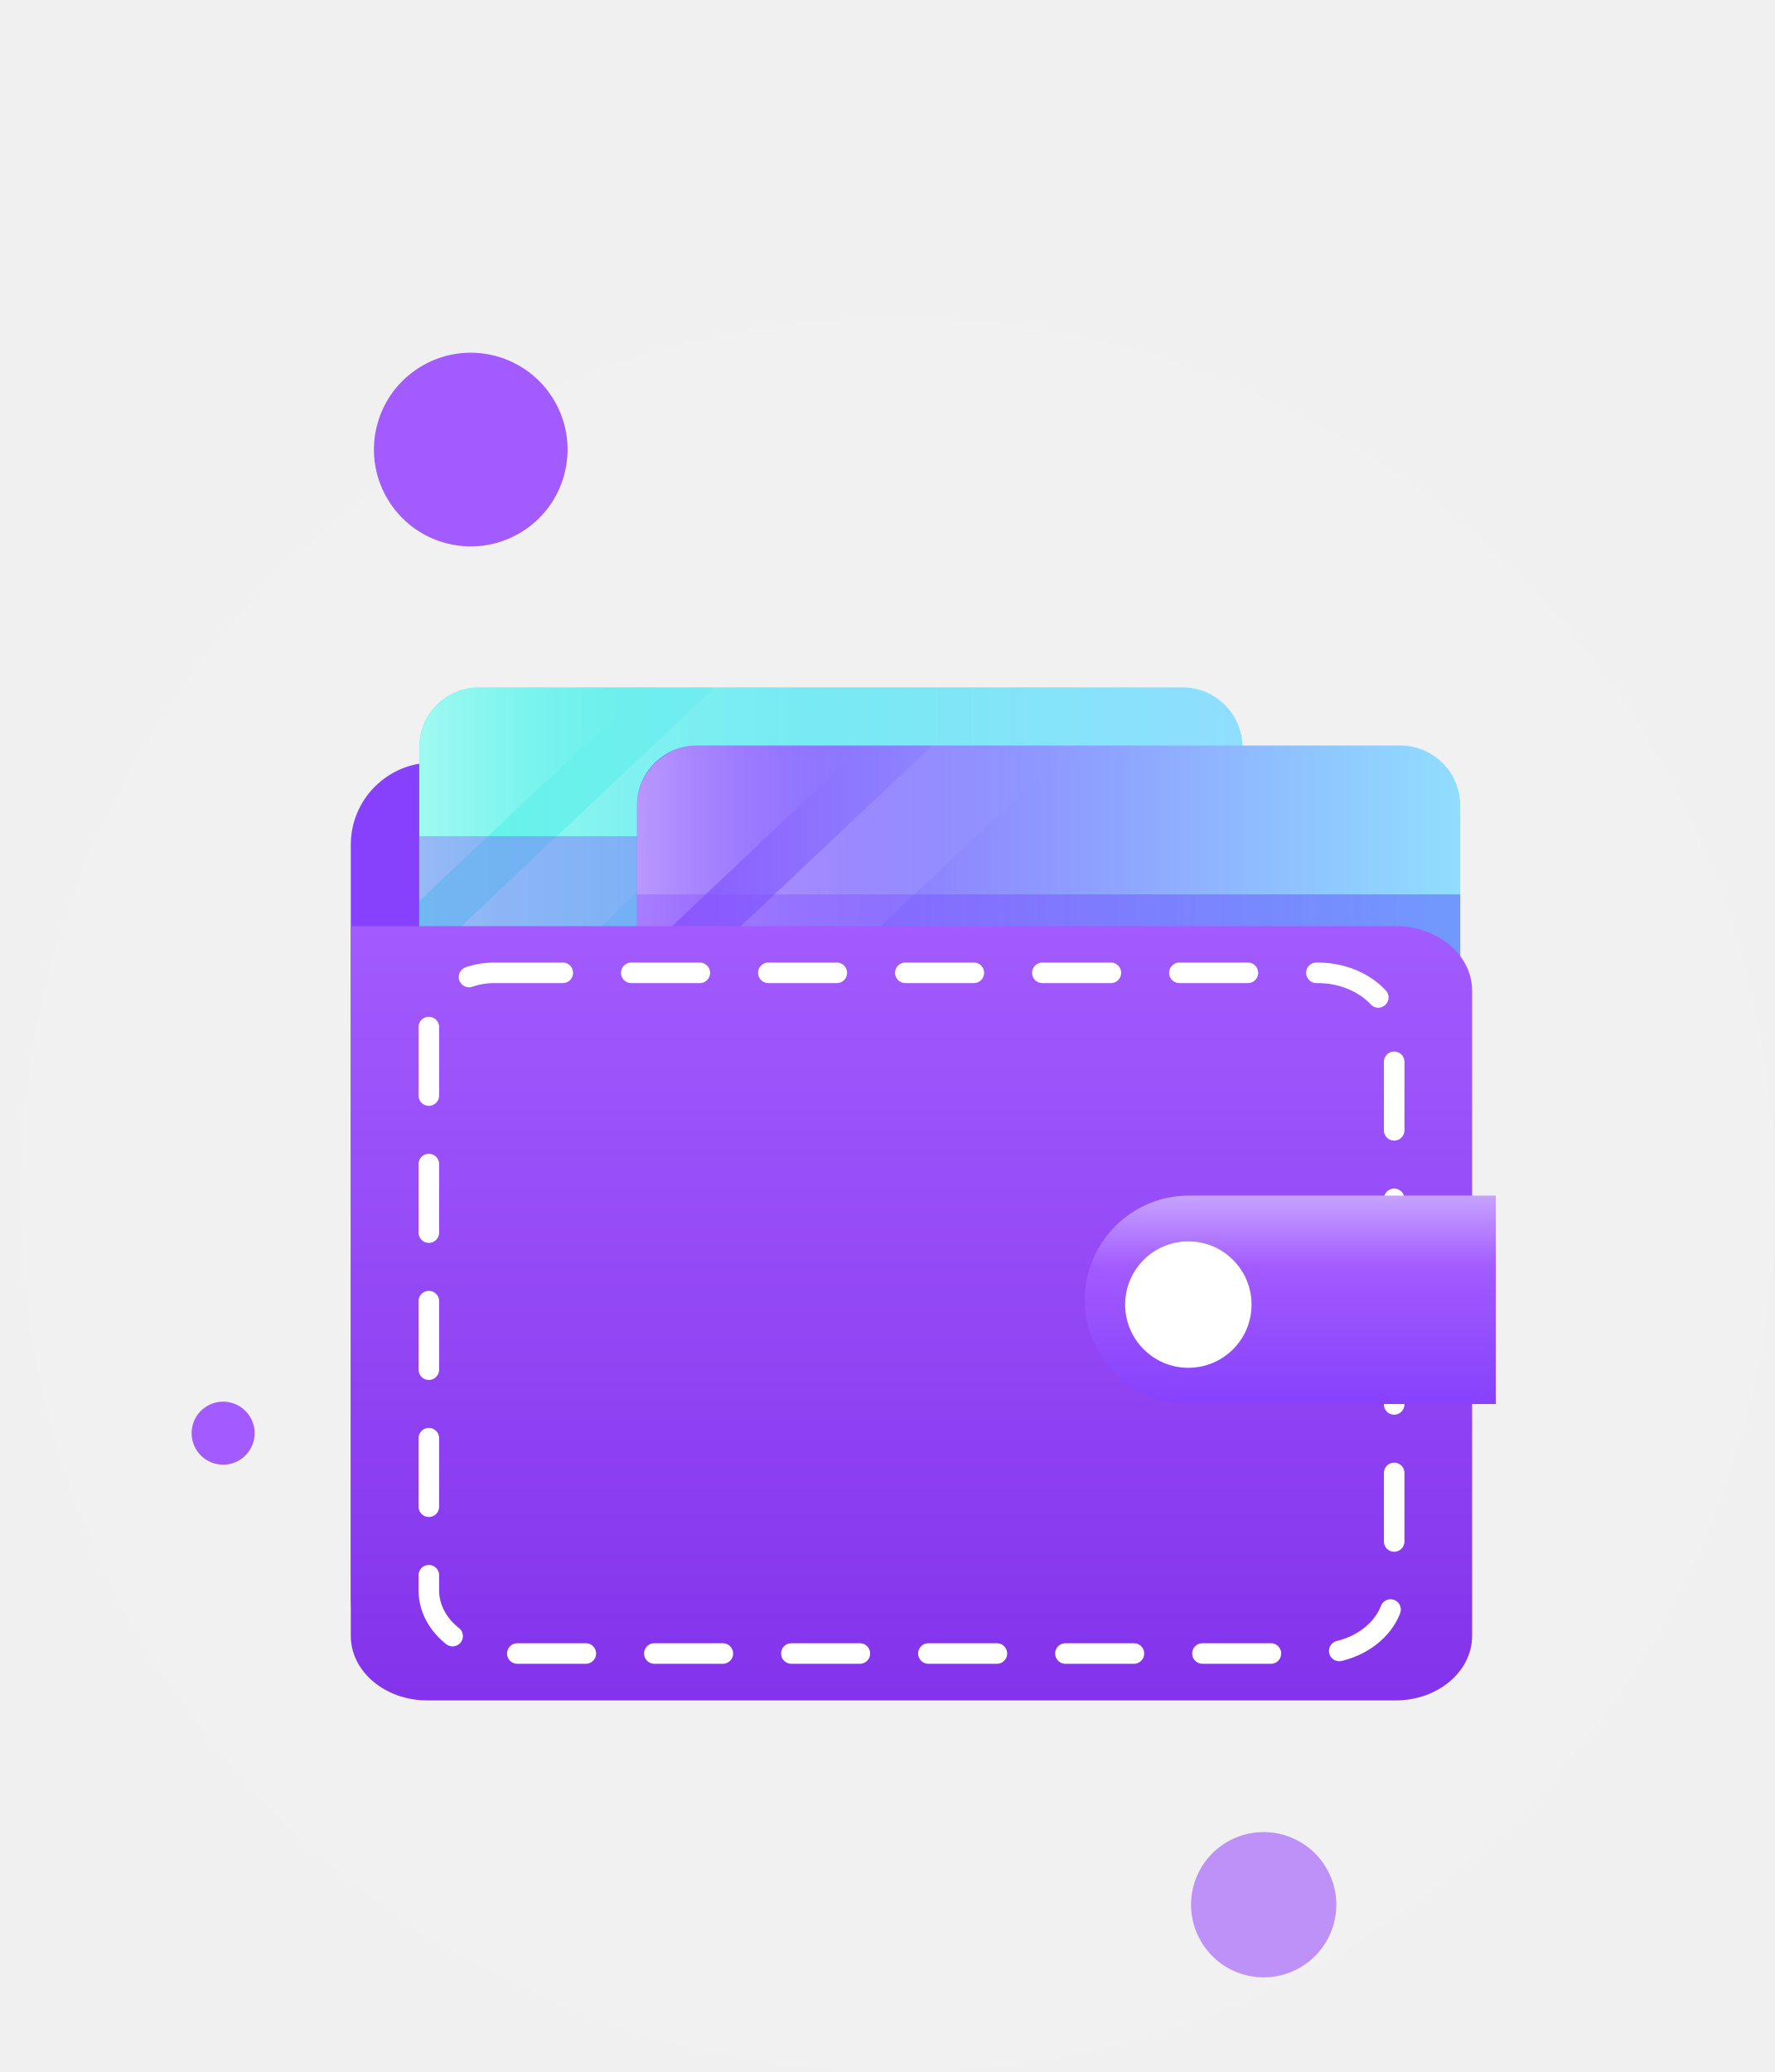
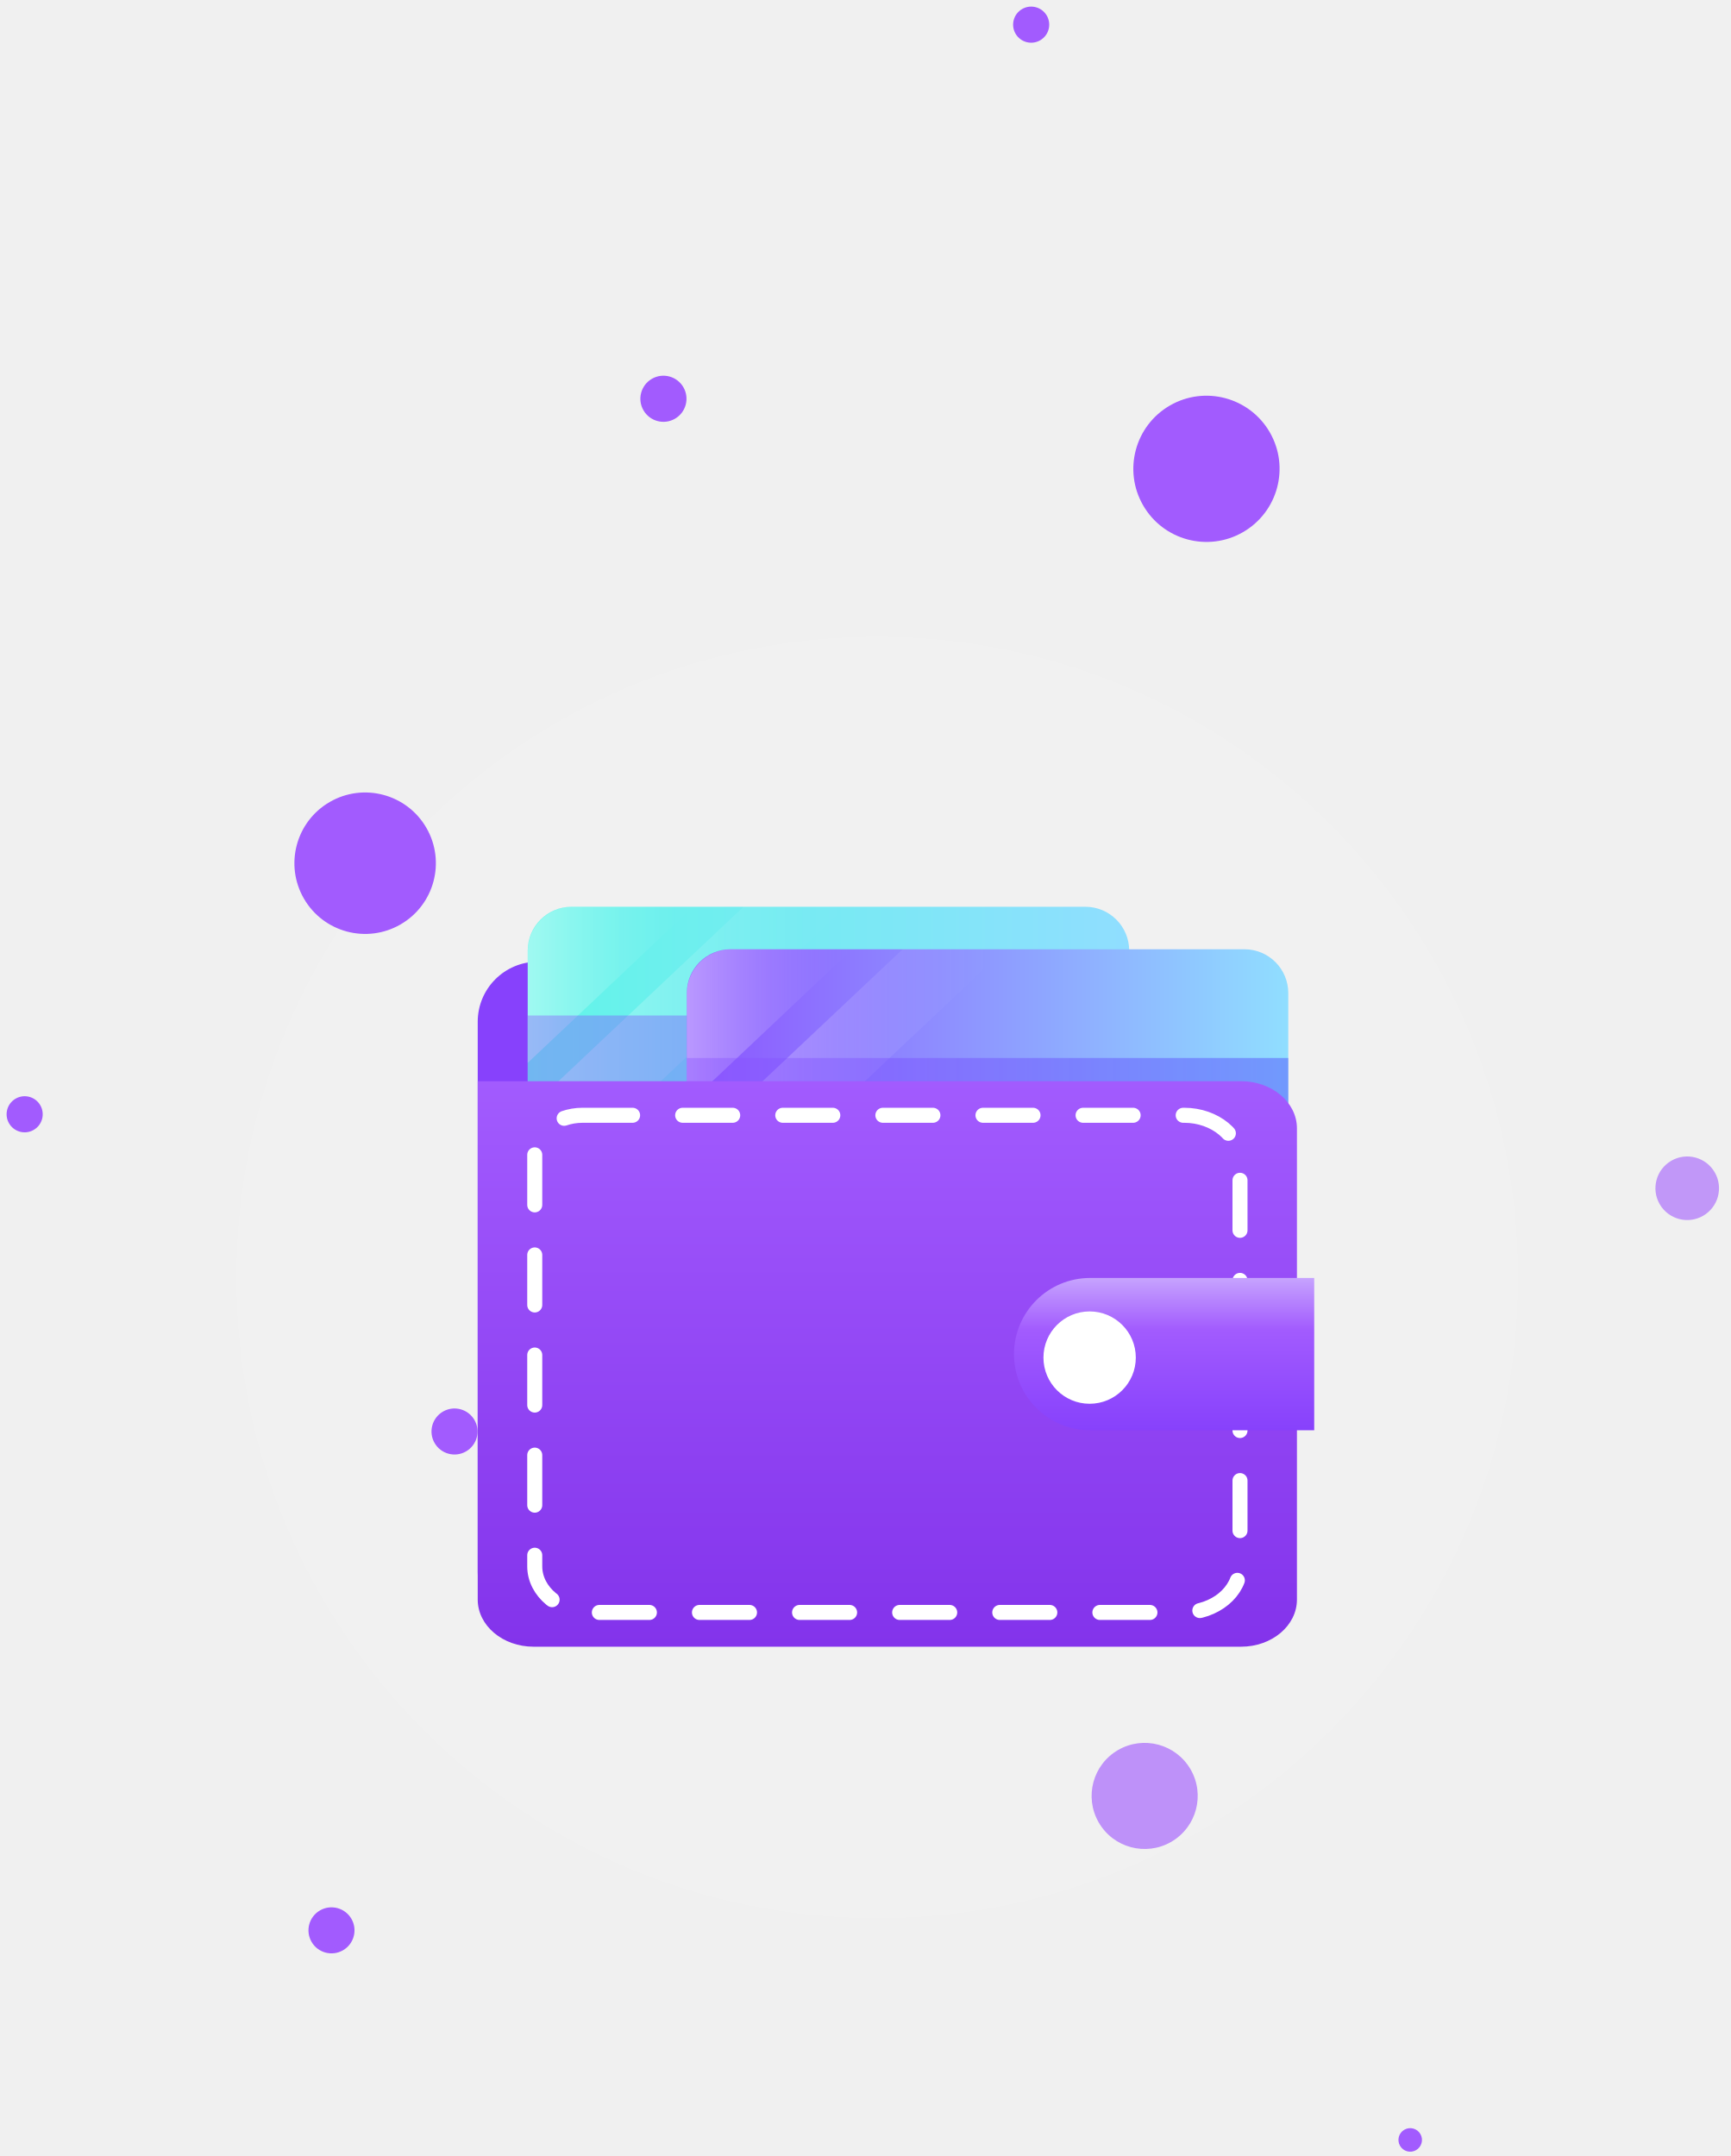
- <svg xmlns="http://www.w3.org/2000/svg" xmlns:xlink="http://www.w3.org/1999/xlink" width="259.016" height="302.381" viewBox="0 0 259.016 302.381">
+ <svg xmlns="http://www.w3.org/2000/svg" xmlns:xlink="http://www.w3.org/1999/xlink" width="345.756" height="430.776" viewBox="0 0 345.756 430.776">
  <defs>
    <linearGradient id="linear-gradient" y1="0.5" x2="1" y2="0.5" gradientUnits="objectBoundingBox">
      <stop offset="0" stop-color="#61f5e8" />
      <stop offset="1" stop-color="#90deff" />
    </linearGradient>
    <linearGradient id="linear-gradient-2" y1="0.5" x2="1" y2="0.5" gradientUnits="objectBoundingBox">
      <stop offset="0" stop-color="#fff" />
      <stop offset="0.01" stop-color="#fff" stop-opacity="0.98" />
      <stop offset="0.18" stop-color="#fff" stop-opacity="0.729" />
      <stop offset="0.34" stop-color="#fff" stop-opacity="0.51" />
      <stop offset="0.49" stop-color="#fff" stop-opacity="0.322" />
      <stop offset="0.64" stop-color="#fff" stop-opacity="0.18" />
      <stop offset="0.78" stop-color="#fff" stop-opacity="0.078" />
      <stop offset="0.9" stop-color="#fff" stop-opacity="0.02" />
      <stop offset="1" stop-color="#fff" stop-opacity="0" />
    </linearGradient>
    <linearGradient id="linear-gradient-3" x1="0" y1="0.5" y2="0.5" xlink:href="#linear-gradient-2" />
    <linearGradient id="linear-gradient-4" y1="0.5" x2="1" y2="0.5" gradientUnits="objectBoundingBox">
      <stop offset="0" stop-color="#8c54ff" />
      <stop offset="0.27" stop-color="#7c4cfe" />
      <stop offset="0.79" stop-color="#5236fc" />
      <stop offset="1" stop-color="#402dfb" />
    </linearGradient>
    <linearGradient id="linear-gradient-5" y1="0.5" x2="1" y2="0.5" gradientUnits="objectBoundingBox">
      <stop offset="0" stop-color="#8c54ff" />
      <stop offset="1" stop-color="#90deff" />
    </linearGradient>
    <linearGradient id="linear-gradient-6" x1="0" y1="0.5" y2="0.5" xlink:href="#linear-gradient-2" />
    <linearGradient id="linear-gradient-7" x1="0" y1="0.5" y2="0.5" xlink:href="#linear-gradient-2" />
    <linearGradient id="linear-gradient-8" xlink:href="#linear-gradient-4" />
    <linearGradient id="linear-gradient-9" x1="0.5" x2="0.5" y2="1" gradientUnits="objectBoundingBox">
      <stop offset="0" stop-color="#a25bfe" />
      <stop offset="1" stop-color="#8333eb" />
    </linearGradient>
    <linearGradient id="linear-gradient-10" x1="0.5" y1="0.001" x2="0.5" y2="1.001" gradientUnits="objectBoundingBox">
      <stop offset="0" stop-color="#c6a3fe" />
      <stop offset="0.34" stop-color="#a25bfe" />
      <stop offset="1" stop-color="#8741fc" />
    </linearGradient>
  </defs>
-   <g id="Group_100" data-name="Group 100" transform="translate(-40.984 139.381)">
+   <g id="Group_100" data-name="Group 100" transform="translate(3.255 220.246)">
    <circle id="Ellipse_86" data-name="Ellipse 86" cx="128" cy="128" r="128" transform="translate(44 -93)" fill="#fff" opacity="0.087" />
    <g id="Group_54" data-name="Group 54" transform="translate(-1263.64 -142.275) rotate(150)">
+       <circle id="Ellipse_74" data-name="Ellipse 74" cx="6.351" cy="6.351" r="6.351" transform="translate(-1310.073 -943.17)" fill="#a25bfe" opacity="0.601" />
+       <circle id="Ellipse_75" data-name="Ellipse 75" cx="2.351" cy="2.351" r="2.351" transform="translate(-1163.073 -1076.17)" fill="#a25bfe" />
+       <circle id="Ellipse_71" data-name="Ellipse 71" cx="14.607" cy="14.607" r="14.607" transform="translate(-1307.021 -778.913)" fill="#a25bfe" />
+       <circle id="Ellipse_81" data-name="Ellipse 81" cx="4.607" cy="4.607" r="4.607" transform="translate(-1210.066 -702.547)" fill="#a25bfe" />
+       <circle id="Ellipse_82" data-name="Ellipse 82" cx="3.607" cy="3.607" r="3.607" transform="translate(-1310.066 -673.547)" fill="#a25bfe" />
+       <circle id="Ellipse_73" data-name="Ellipse 73" cx="3.607" cy="3.607" r="3.607" transform="translate(-1027.066 -761.547)" fill="#a25bfe" />
      <g id="Group_47" data-name="Group 47" transform="translate(283.599 -1338.359)">
        <path id="Path_50" data-name="Path 50" d="M-1506.6,429.468h100.995a38.265,38.265,0,0,1,38.152,38.152V568.615a38.265,38.265,0,0,1-38.152,38.153H-1506.6a38.264,38.264,0,0,1-38.152-38.153V467.62a38.265,38.265,0,0,1,38.152-38.152" transform="translate(-0.212 0)" fill="none" fill-rule="evenodd" />
-         <circle id="Ellipse_76" data-name="Ellipse 76" cx="4.599" cy="4.599" r="4.599" transform="translate(-1340.216 481.527)" fill="#a25bfe" />
+         <circle id="Ellipse_76" data-name="Ellipse 76" cx="4.599" cy="4.599" r="4.599" transform="translate(-1354.34 477.991)" fill="#a25bfe" />
+         <circle id="Ellipse_79" data-name="Ellipse 79" cx="4.599" cy="4.599" r="4.599" transform="translate(-1283.218 403.962)" fill="#a25bfe" />
        <circle id="Ellipse_77" data-name="Ellipse 77" cx="1.815" cy="1.815" r="1.815" transform="translate(-1419.203 469.734)" fill="#a25bfe" />
-         <circle id="Ellipse_78" data-name="Ellipse 78" cx="14.13" cy="14.13" r="14.13" transform="translate(-1452.821 578.238)" fill="#a25bfe" />
+         <circle id="Ellipse_78" data-name="Ellipse 78" cx="14.13" cy="14.13" r="14.13" transform="translate(-1405.18 575.722)" fill="#a25bfe" />
        <circle id="Ellipse_80" data-name="Ellipse 80" cx="10.599" cy="10.599" r="10.599" transform="translate(-1443.34 339.991)" fill="#a25bfe" opacity="0.642" />
      </g>
    </g>
    <g id="Group_39" data-name="Group 39" transform="translate(30.692 -70.213)">
      <rect id="Rectangle" width="148.994" height="133.873" rx="12" transform="translate(61.494 42.115)" fill="#8741fc" />
      <rect id="Rectangle-2" data-name="Rectangle" width="120.166" height="88.93" rx="8.76" transform="translate(71.482 31.142)" fill="url(#linear-gradient)" />
      <path id="Path" d="M33.041,0H8.862A8.89,8.89,0,0,0,0,8.862V31.181Z" transform="translate(71.491 31.142)" opacity="0.4" fill="url(#linear-gradient-2)" />
      <path id="Path-2" data-name="Path" d="M0,40.647V59.925L63.561,0H43.112L0,40.647Z" transform="translate(71.482 31.142)" opacity="0.4" fill="url(#linear-gradient-3)" />
      <rect id="Rectangle-3" data-name="Rectangle" width="120.166" height="16.292" transform="translate(71.482 52.865)" opacity="0.39" fill="url(#linear-gradient-4)" />
      <rect id="Rectangle-4" data-name="Rectangle" width="19.464" height="12.712" rx="2.96" transform="translate(77.052 97.26)" fill="#fff" opacity="0.34" />
      <rect id="Rectangle-5" data-name="Rectangle" width="19.464" height="12.712" rx="2.96" transform="translate(100.477 97.26)" fill="#fff" opacity="0.34" />
      <rect id="Rectangle-6" data-name="Rectangle" width="120.166" height="88.93" rx="8.76" transform="translate(103.267 39.632)" fill="url(#linear-gradient-5)" />
      <path id="Path-3" data-name="Path" d="M33.041,0H8.862A8.89,8.89,0,0,0,0,8.862V31.181Z" transform="translate(103.276 39.632)" opacity="0.4" fill="url(#linear-gradient-6)" />
      <path id="Path-4" data-name="Path" d="M0,40.638V59.916L63.552,0H43.112L0,40.638Z" transform="translate(103.267 39.632)" opacity="0.4" fill="url(#linear-gradient-7)" />
      <rect id="Rectangle-7" data-name="Rectangle" width="120.166" height="16.292" transform="translate(103.267 61.355)" opacity="0.39" fill="url(#linear-gradient-8)" />
      <rect id="Rectangle-8" data-name="Rectangle" width="19.464" height="12.712" rx="2.96" transform="translate(108.837 105.741)" fill="#fff" opacity="0.34" />
      <rect id="Rectangle-9" data-name="Rectangle" width="19.464" height="12.712" rx="2.96" transform="translate(132.253 105.741)" fill="#fff" opacity="0.34" />
      <path id="Path-5" data-name="Path" d="M0,0H152.509c6.163,0,11.159,4.216,11.159,9.416v94.156c0,5.2-5,9.416-11.159,9.416H11.159C5,112.987,0,108.772,0,103.572V0Z" transform="translate(61.494 65.996)" fill="url(#linear-gradient-9)" />
      <path id="Path-6" data-name="Path" stroke="#fff" d="M9.55,0H129.744C135.907,0,140.9,4.127,140.9,9.218v80.9c0,5.091-5,9.218-11.159,9.218H11.159C5,99.336,0,95.209,0,90.118V7.889C0,3.532,4.276,0,9.55,0Z" fill="none" transform="translate(72.886 72.803)" stroke-linecap="round" stroke-linejoin="round" stroke-miterlimit="10" stroke-width="3" stroke-dasharray="10" />
      <path id="Path-7" data-name="Path" d="M15.214,0H59.981V30.427H15.214A15.214,15.214,0,0,1,0,15.214H0A15.214,15.214,0,0,1,15.214,0Z" transform="translate(168.632 105.308)" fill="url(#linear-gradient-10)" />
      <circle id="Oval" cx="9.225" cy="9.225" r="9.225" transform="translate(174.518 111.994)" fill="#fff" />
    </g>
  </g>
</svg>
